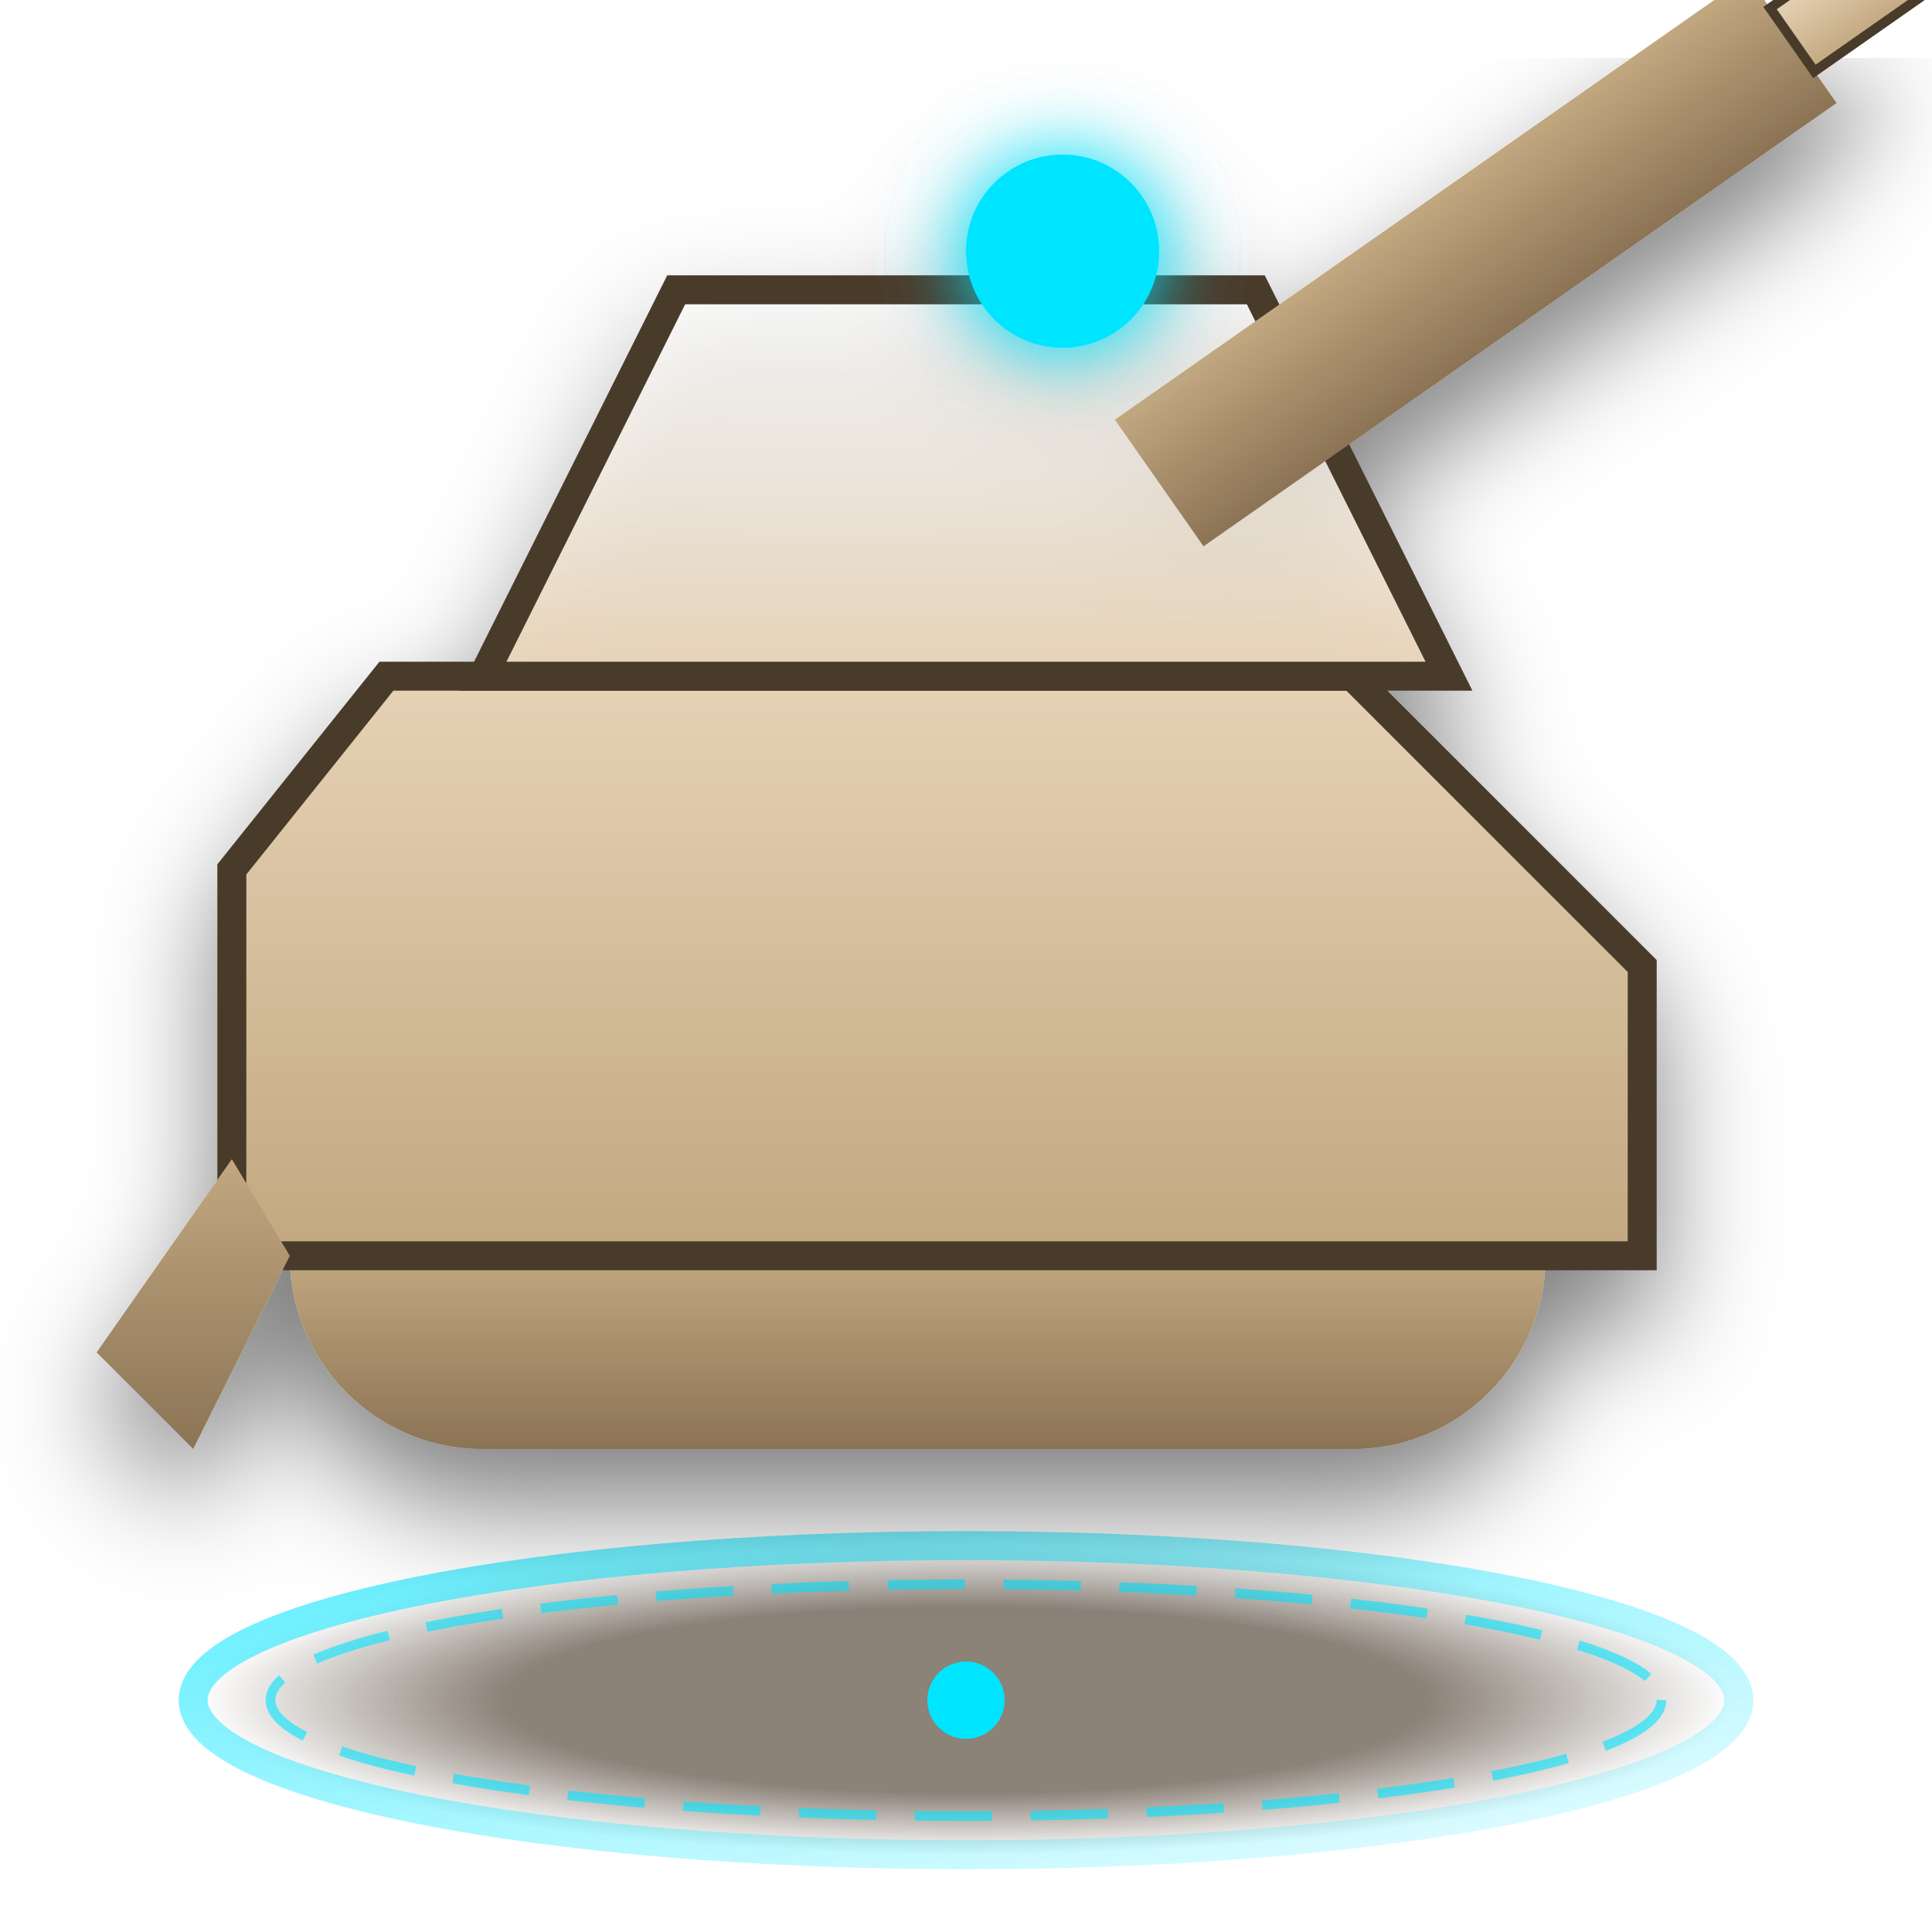
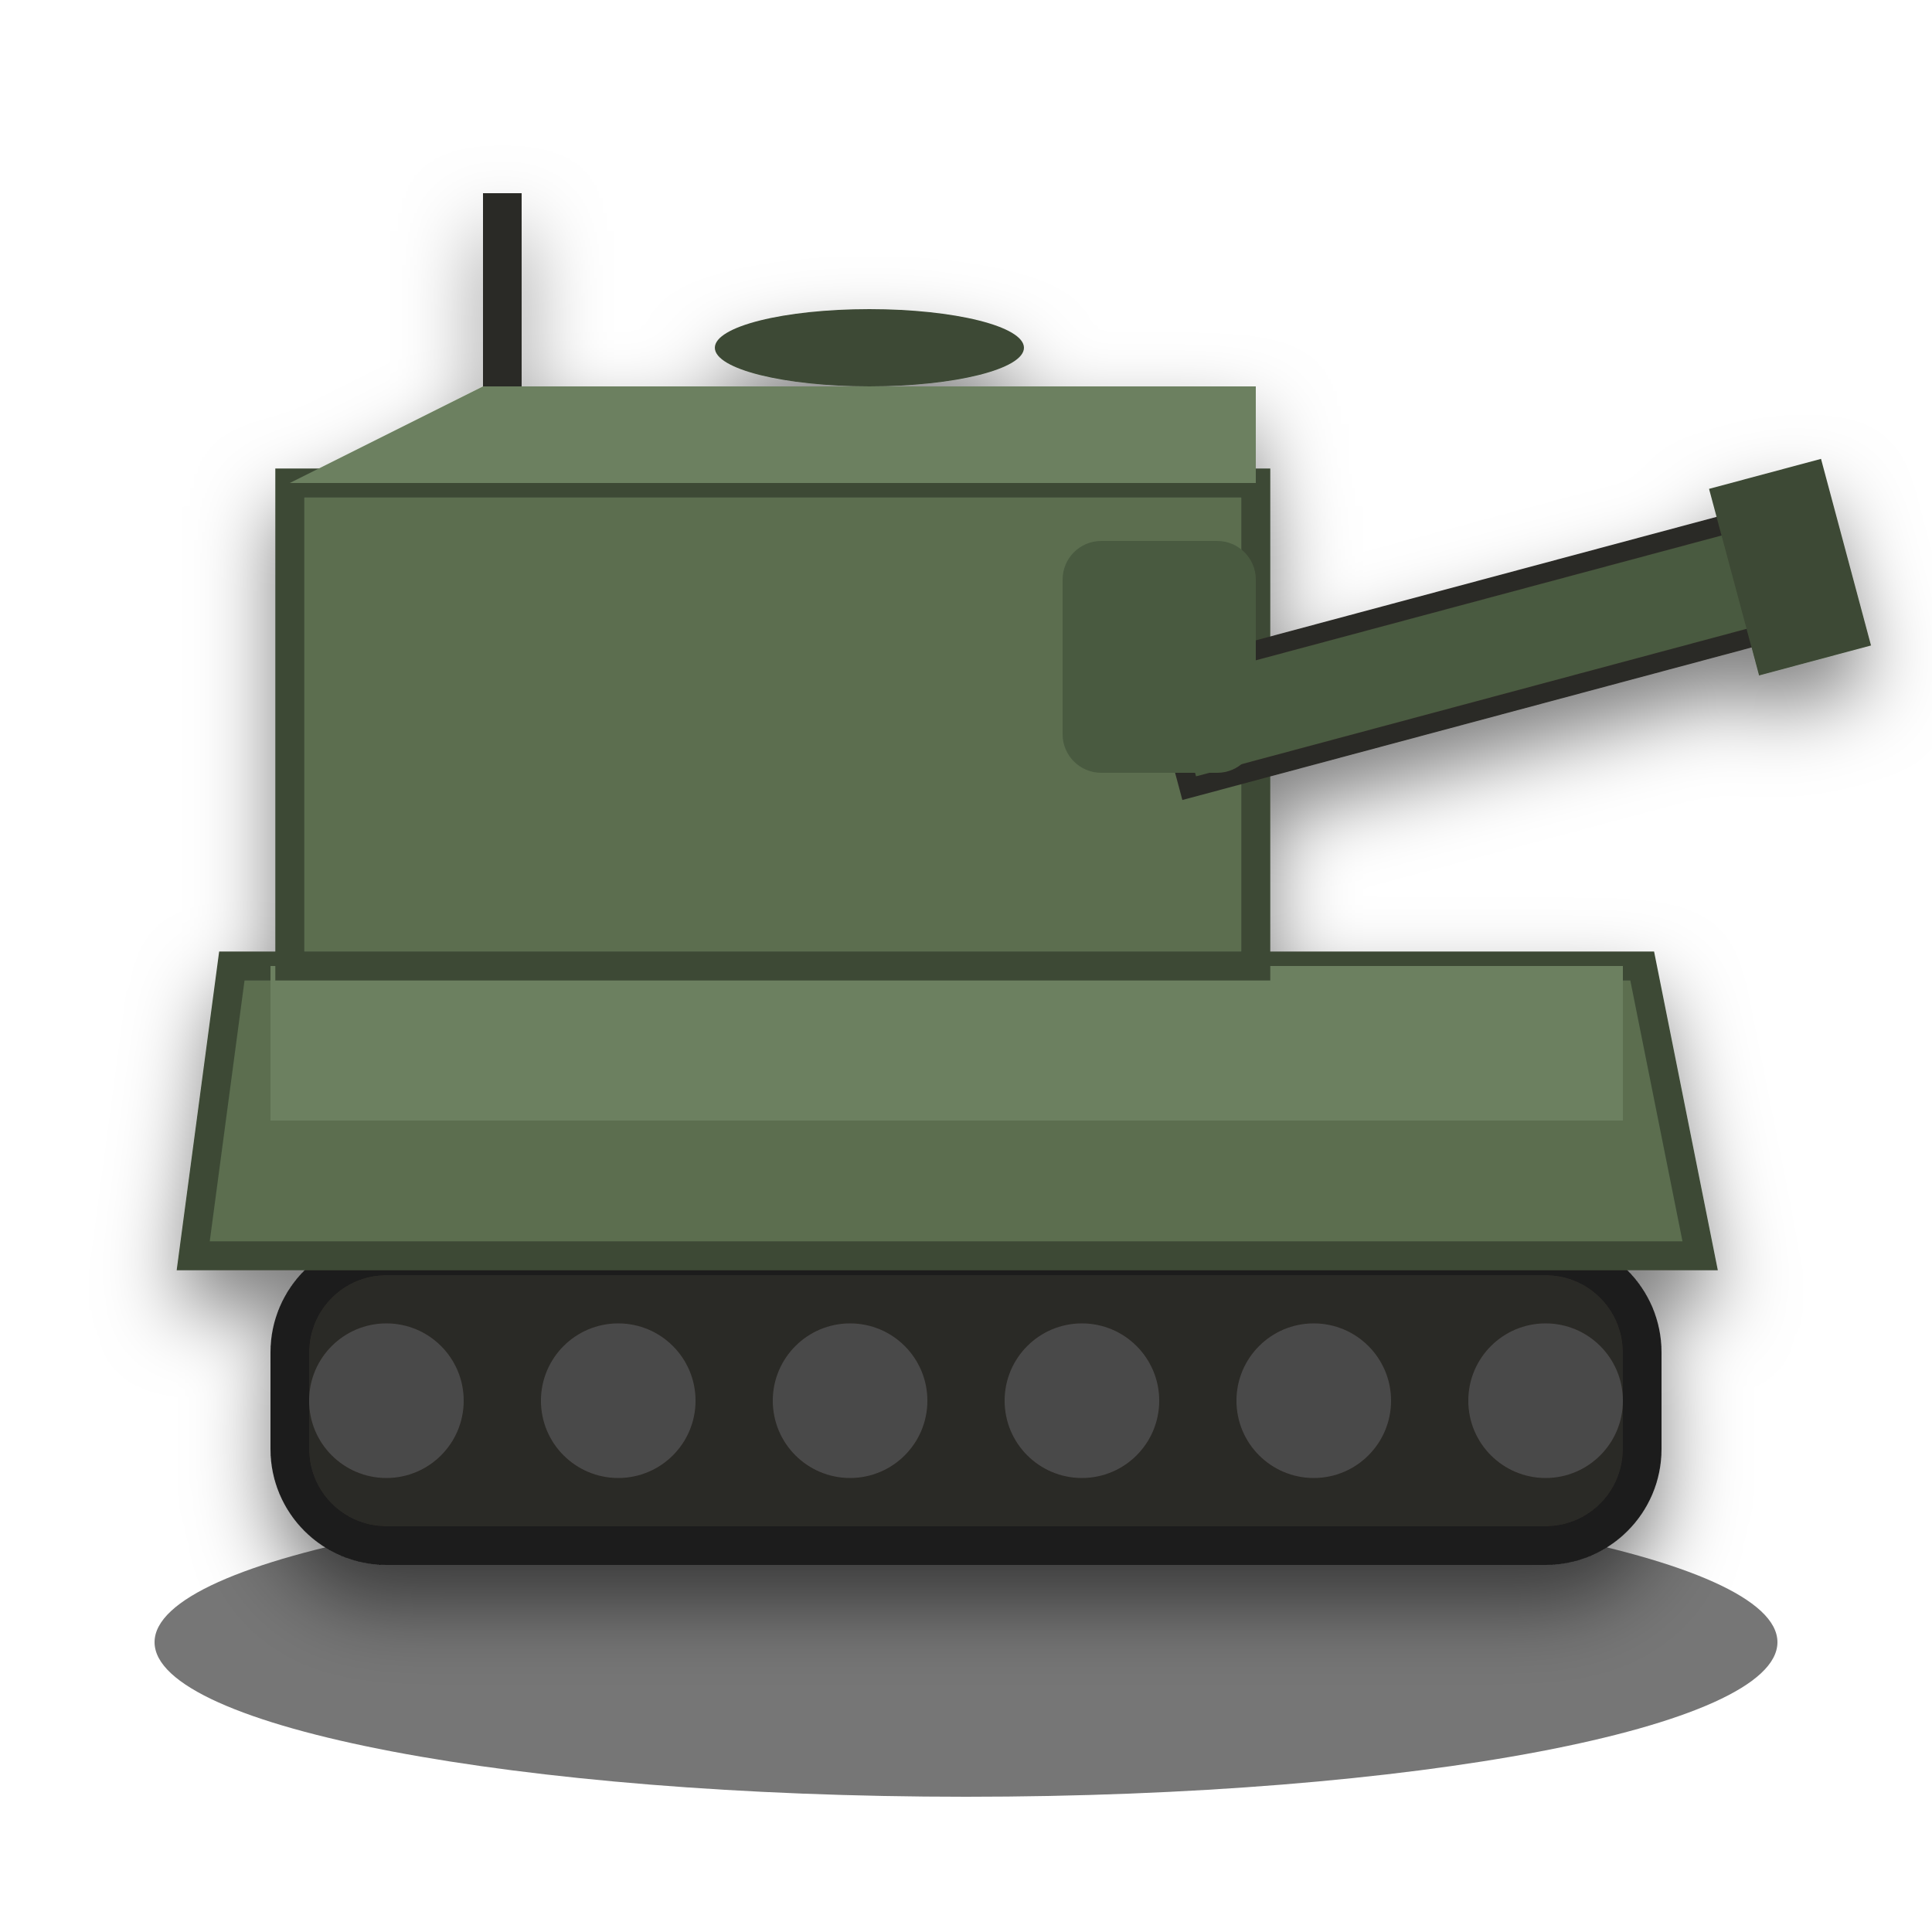
<svg xmlns="http://www.w3.org/2000/svg" viewBox="0 0 100 100">
  <defs>
-     <filter id="drop-shadow" x="-20%" y="-20%" width="140%" height="140%">
-       <feDropShadow dx="0" dy="3" stdDeviation="3" flood-color="rgba(0,0,0,0.5)" />
+     <filter id="shadow" x="-20%" y="-20%" width="140%" height="140%">
+       <feDropShadow dx="0" dy="2" stdDeviation="2" flood-color="rgba(0,0,0,0.5)" />
    </filter>
-     <filter id="glow" x="-50%" y="-50%" width="200%" height="200%">
-       <feGaussianBlur stdDeviation="2" result="blur" />
-       <feMerge>
-         <feMergeNode in="blur" />
-         <feMergeNode in="SourceGraphic" />
-       </feMerge>
-     </filter>
-     <linearGradient id="mainGrad" x1="0%" y1="0%" x2="0%" y2="100%">
-       <stop offset="0%" stop-color="#e6d2b5" />
-       <stop offset="100%" stop-color="#c2a880" />
-     </linearGradient>
-     <linearGradient id="lightGrad" x1="0%" y1="0%" x2="0%" y2="100%">
-       <stop offset="0%" stop-color="#ffffff" stop-opacity="0.3" />
-       <stop offset="100%" stop-color="#e6d2b5" />
-     </linearGradient>
-     <linearGradient id="darkGrad" x1="0%" y1="0%" x2="0%" y2="100%">
-       <stop offset="0%" stop-color="#c2a880" />
-       <stop offset="100%" stop-color="#8b7355" />
-     </linearGradient>
-     <linearGradient id="accentGrad" x1="0%" y1="0%" x2="100%" y2="100%">
-       <stop offset="0%" stop-color="#00e5ff" stop-opacity="0.8" />
-       <stop offset="100%" stop-color="#00e5ff" stop-opacity="0.1" />
-     </linearGradient>
-     <radialGradient id="baseGrad" cx="50%" cy="50%" r="50%">
-       <stop offset="60%" stop-color="#4a3b2c" stop-opacity="0.8" />
-       <stop offset="100%" stop-color="#4a3b2c" stop-opacity="0" />
-     </radialGradient>
  </defs>
-   <ellipse cx="50" cy="88" rx="40" ry="8" fill="url(#baseGrad)" stroke="url(#accentGrad)" stroke-width="1.5" opacity="0.8" />
-   <ellipse cx="50" cy="88" rx="36" ry="6" fill="none" stroke="#00e5ff" stroke-width="0.5" opacity="0.6" stroke-dasharray="4 2" />
-   <circle cx="50" cy="88" r="2" fill="#00e5ff" />
-   <g filter="url(#drop-shadow)">
-     <g transform="translate(0,-5)">
-       <path d="M 15 70 A 10 10 0 0 0 25 80 L 70 80 A 10 10 0 0 0 80 70 Z" fill="url(#darkGrad)" />
-       <polygon points="12,50 20,40 70,40 85,55 85,70 12,70" fill="url(#mainGrad)" stroke="#4a3b2c" stroke-width="1.5" />
-       <polygon points="12,65 5,75 10,80 15,70" fill="url(#darkGrad)" />
-       <polygon points="25,40 35,20 65,20 75,40" fill="url(#lightGrad)" stroke="#4a3b2c" stroke-width="1.5" />
-       <g transform="rotate(-35 60 30)">
-         <rect x="60" y="26" width="40" height="8" fill="url(#darkGrad)" />
-         <rect x="100" y="28" width="35" height="4" fill="url(#mainGrad)" stroke="#4a3b2c" stroke-width="0.5" />
-         <rect x="135" y="27" width="8" height="6" fill="url(#lightGrad)" />
-       </g>
-       <circle cx="55" cy="18" r="5" fill="#00e5ff" filter="url(#glow)" />
+   <ellipse cx="50" cy="85" rx="42" ry="8" fill="#1a1a1a" opacity="0.6" />
+   <g filter="url(#shadow)">
+     <rect x="15" y="65" width="70" height="15" rx="5" fill="#2c2a26" stroke="#1a1a1a" stroke-width="2" />
+     <circle cx="20" cy="72.5" r="4" fill="#4a4a4a" />
+     <circle cx="32" cy="72.5" r="4" fill="#4a4a4a" />
+     <circle cx="44" cy="72.5" r="4" fill="#4a4a4a" />
+     <circle cx="56" cy="72.5" r="4" fill="#4a4a4a" />
+     <circle cx="68" cy="72.5" r="4" fill="#4a4a4a" />
+     <circle cx="80" cy="72.5" r="4" fill="#4a4a4a" />
+     <path d="M 12 50 L 85 50 L 88 65 L 10 65 Z" fill="#5b6e50" stroke="#3d4a35" stroke-width="1.5" />
+     <rect x="14" y="50" width="70" height="8" fill="#6c8060" />
+     <rect x="15" y="25" width="50" height="25" fill="#5b6e50" stroke="#3d4a35" stroke-width="1.5" />
+     <path d="M 15 25 L 25 20 L 65 20 L 65 25 Z" fill="#6c8060" />
+     <g transform="translate(60, 35) rotate(-15)">
+       <rect x="0" y="0" width="35" height="6" fill="#4a5a40" stroke="#2c2a26" stroke-width="1" />
+       <rect x="30" y="-2" width="6" height="10" fill="#3d4a35" />
    </g>
+     <rect x="55" y="28" width="10" height="12" fill="#4a5a40" rx="2" />
+     <rect x="25" y="10" width="2" height="10" fill="#2c2a26" />
+     <ellipse cx="45" cy="18" rx="8" ry="2" fill="#3d4a35" />
  </g>
</svg>
